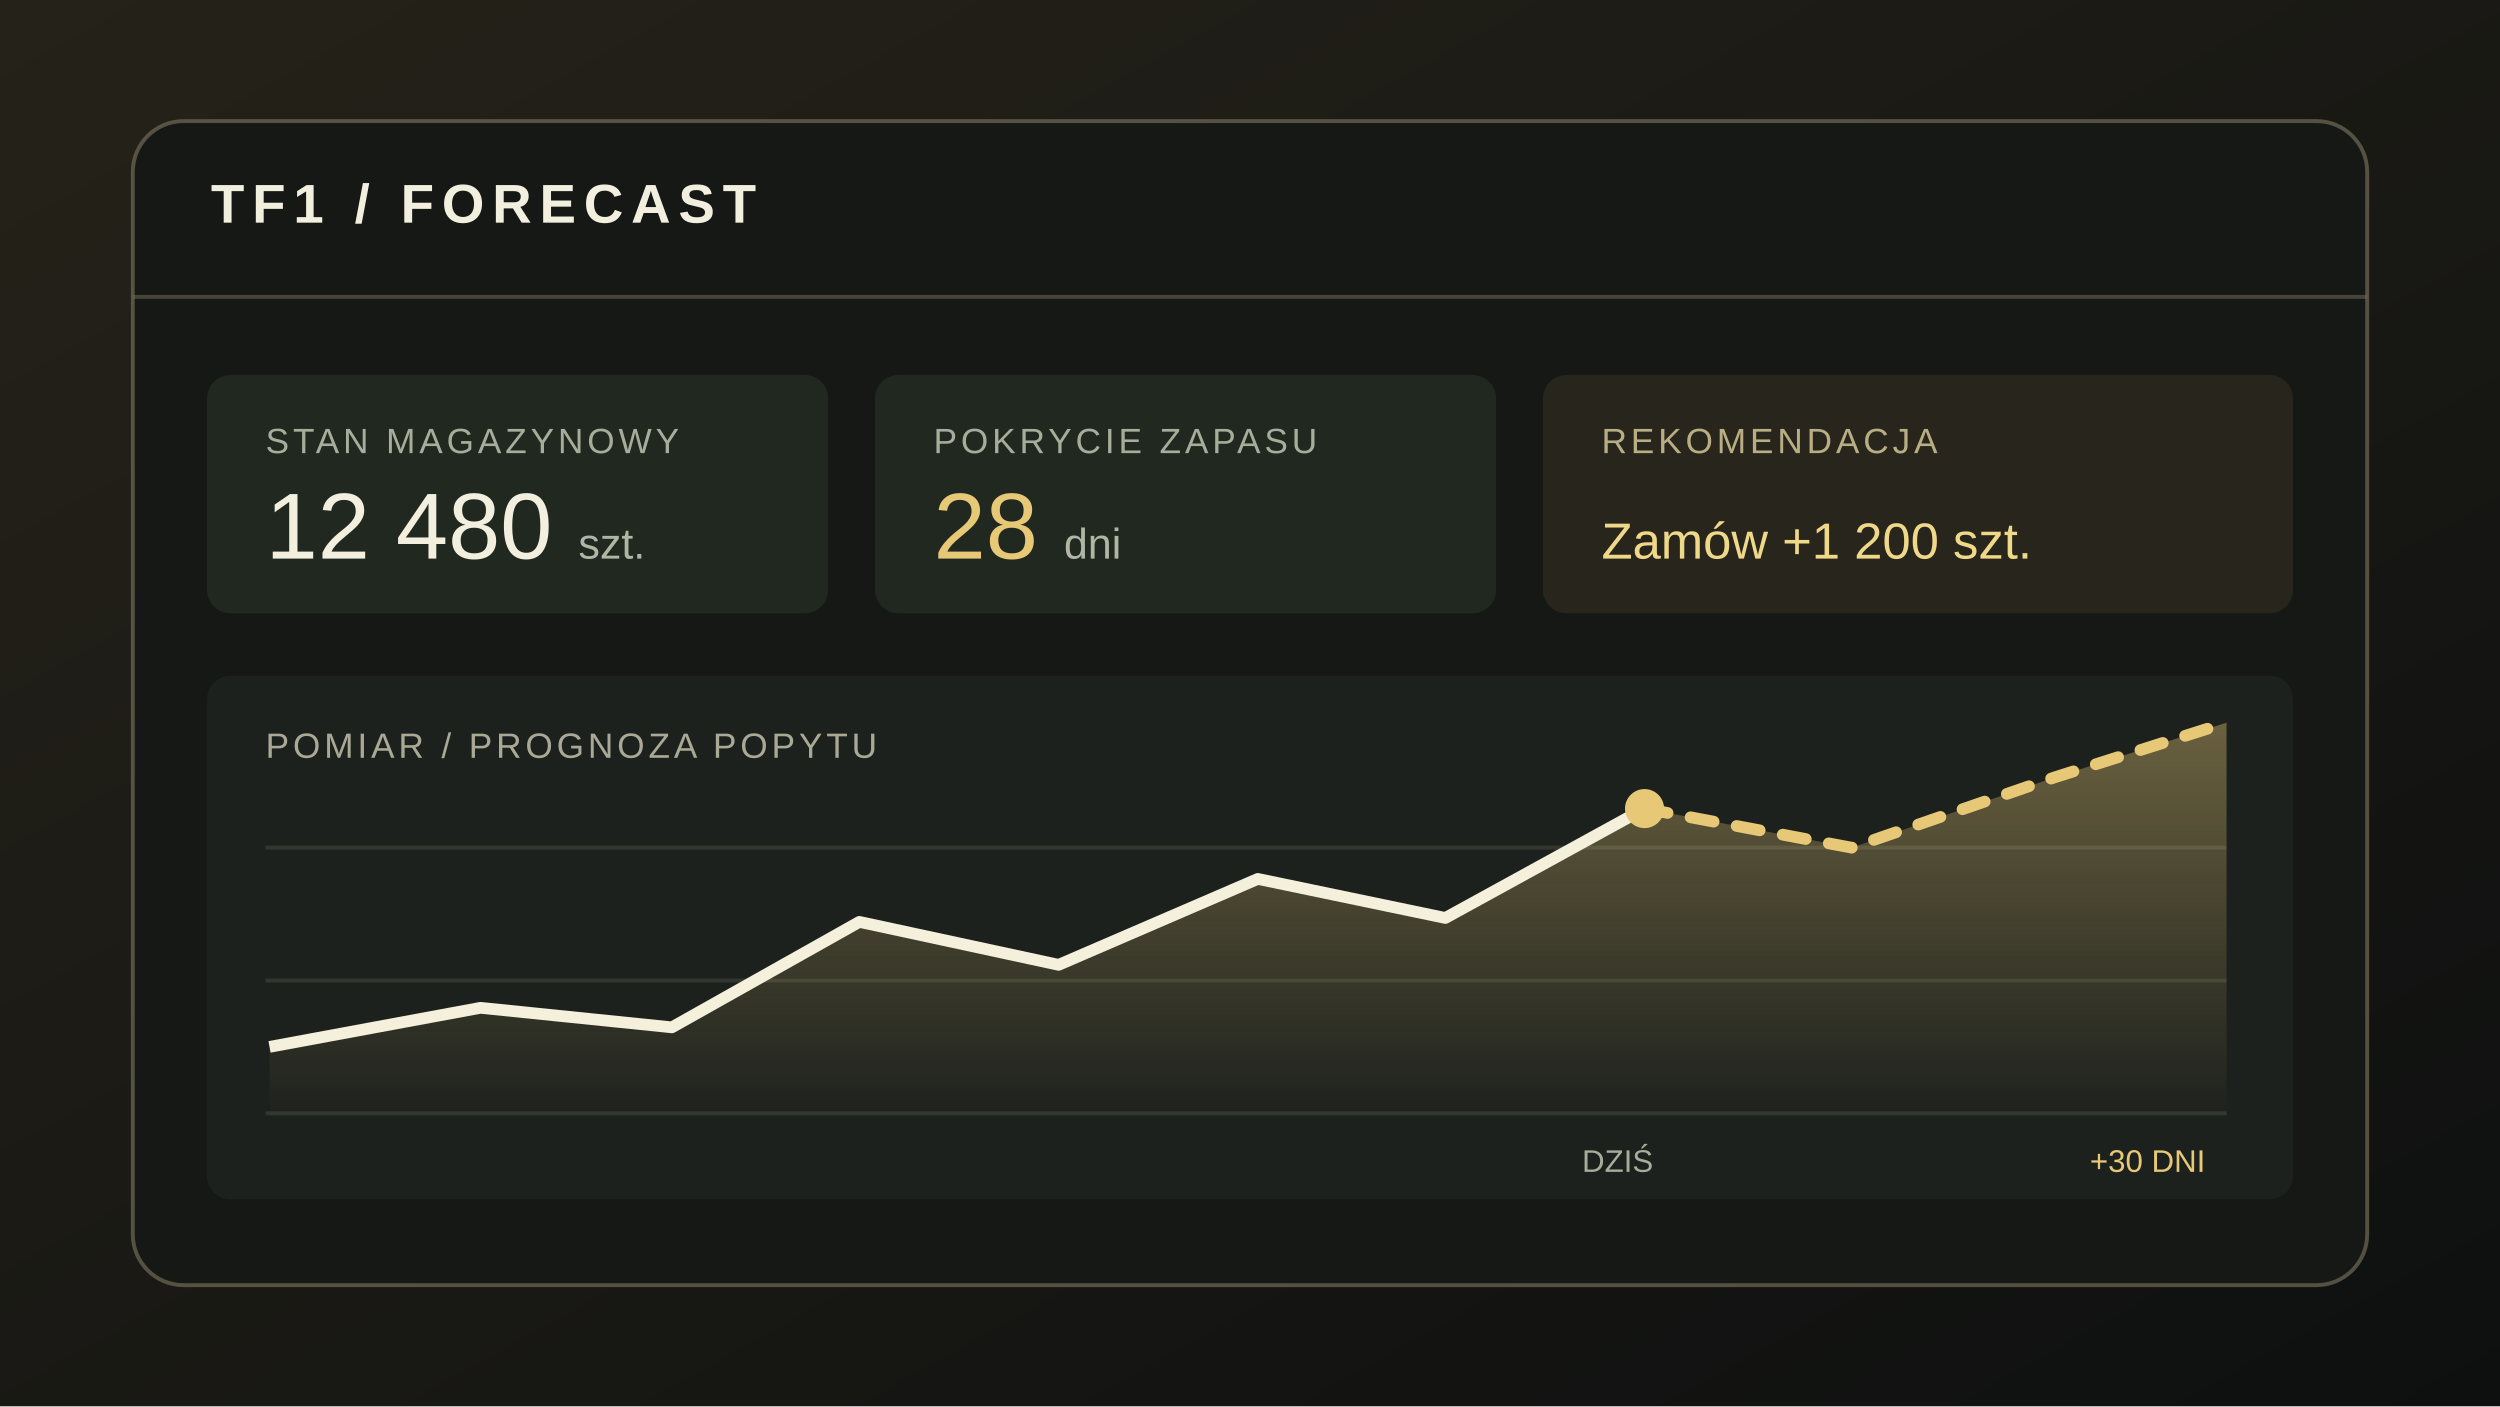
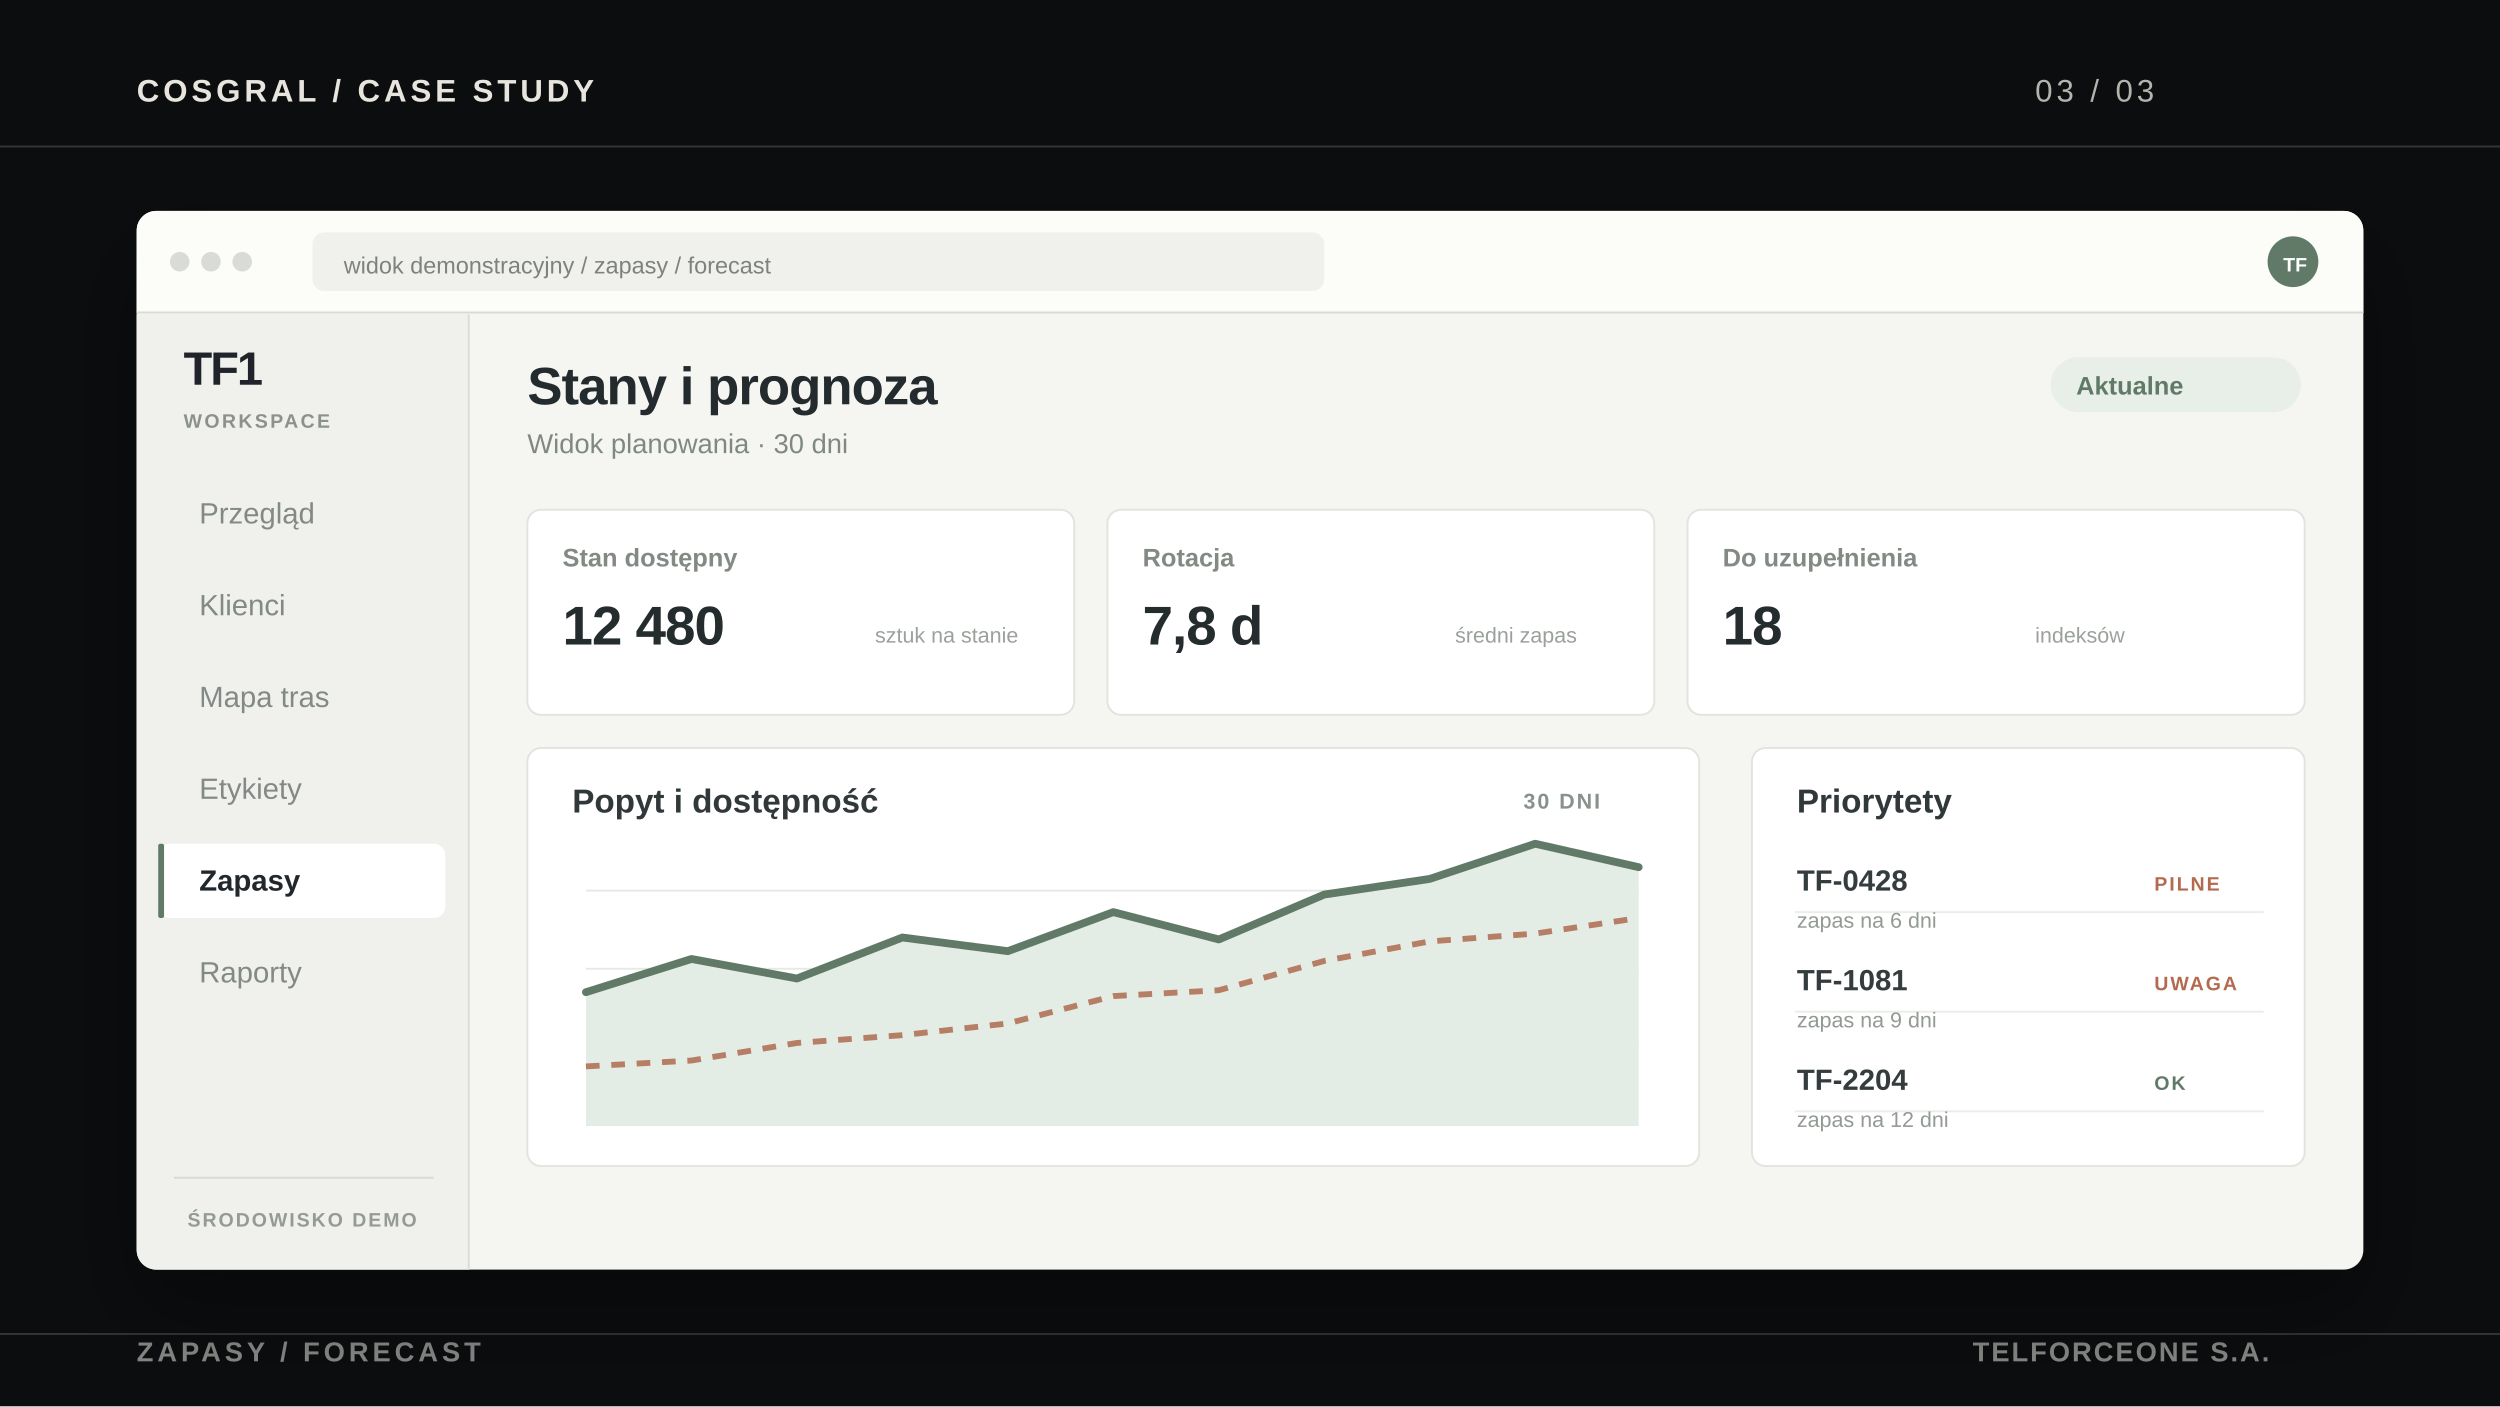
- <svg xmlns="http://www.w3.org/2000/svg" viewBox="0 0 640 360" role="img" aria-label="Poglądowa wizualizacja aplikacji stanów magazynowych i prognozowania">
+ <svg xmlns="http://www.w3.org/2000/svg" viewBox="0 0 1280 720" role="img">
  <defs>
-     <linearGradient id="bg" x2="1" y2="1">
-       <stop stop-color="#252219" />
-       <stop offset="1" stop-color="#0e1010" />
-     </linearGradient>
-     <linearGradient id="fill" x1="0" y1="0" x2="0" y2="1">
-       <stop stop-color="#e7c877" stop-opacity=".38" />
-       <stop offset="1" stop-color="#e7c877" stop-opacity="0" />
-     </linearGradient>
+     <filter id="shadow" x="-20%" y="-30%" width="140%" height="160%">
+       <feDropShadow dx="0" dy="22" stdDeviation="22" flood-color="#000" flood-opacity=".35" />
+     </filter>
+     <clipPath id="screen">
+       <rect x="70" y="108" width="1140" height="542" rx="10" />
+     </clipPath>
  </defs>
-   <rect width="640" height="360" fill="url(#bg)" />
-   <rect x="34" y="31" width="572" height="298" rx="13" fill="#151815" stroke="#77705b" stroke-opacity=".65" />
-   <path d="M34 76h572" stroke="#77705b" stroke-opacity=".5" />
-   <text x="54" y="57" fill="#f2efdf" font-family="Arial,sans-serif" font-size="14" font-weight="700" letter-spacing="2">TF1 / FORECAST</text>
-   <rect x="53" y="96" width="159" height="61" rx="6" fill="#202820" />
-   <text x="68" y="116" fill="#a6ad9a" font-family="Arial,sans-serif" font-size="9" letter-spacing="1">STAN MAGAZYNOWY</text>
-   <text x="68" y="143" fill="#f2efdf" font-family="Arial,sans-serif" font-size="24">12 480 <tspan font-size="11" fill="#b0b5a4">szt.</tspan>
-   </text>
-   <rect x="224" y="96" width="159" height="61" rx="6" fill="#202820" />
-   <text x="239" y="116" fill="#a6ad9a" font-family="Arial,sans-serif" font-size="9" letter-spacing="1">POKRYCIE ZAPASU</text>
-   <text x="239" y="143" fill="#e7c877" font-family="Arial,sans-serif" font-size="24">28 <tspan font-size="11" fill="#b0b5a4">dni</tspan>
-   </text>
-   <rect x="395" y="96" width="192" height="61" rx="6" fill="#27251c" />
-   <text x="410" y="116" fill="#b8ad83" font-family="Arial,sans-serif" font-size="9" letter-spacing="1">REKOMENDACJA</text>
-   <text x="410" y="143" fill="#f0d889" font-family="Arial,sans-serif" font-size="13">Zamów +1 200 szt.</text>
-   <rect x="53" y="173" width="534" height="134" rx="6" fill="#1d211d" />
-   <text x="68" y="194" fill="#aaa995" font-family="Arial,sans-serif" font-size="9" letter-spacing="1">POMIAR / PROGNOZA POPYTU</text>
-   <g stroke="#717764" stroke-opacity=".25">
-     <path d="M68 217h502M68 251h502M68 285h502" />
+   <rect width="1280" height="720" fill="#0B0D0F" />
+   <path d="M0 75H1280M0 683H1280" stroke="#313438" />
+   <text x="70" y="52" fill="#E8E5DF" font-family="Arial, Helvetica, sans-serif" font-size="16" font-weight="700" letter-spacing="2">COSGRAL  /  CASE STUDY</text>
+   <text x="1042" y="52" fill="#B5B3AD" font-family="Arial, Helvetica, sans-serif" font-size="16" font-weight="400" letter-spacing="2">03  /  03</text>
+   <text x="70" y="697" fill="#858884" font-family="Arial, Helvetica, sans-serif" font-size="14" font-weight="700" letter-spacing="2">ZAPASY / FORECAST</text>
+   <text x="1010" y="697" fill="#858884" font-family="Arial, Helvetica, sans-serif" font-size="14" font-weight="700" letter-spacing="1">TELFORCEONE S.A.</text>
+   <g filter="url(#shadow)">
+     <rect x="70" y="108" width="1140" height="542" rx="10" fill="#F5F5F1" />
  </g>
-   <path d="M69 268 123 258 172 263 220 236 271 247 322 225 370 235 421 207 474 217 526 199 570 185V287H69Z" fill="url(#fill)" />
-   <path d="m69 268 54-10 49 5 48-27 51 11 51-22 48 10 51-28" fill="none" stroke="#f5f0db" stroke-width="3" stroke-linejoin="round" />
-   <path d="m421 207 53 10 52-18 44-14" fill="none" stroke="#e7c877" stroke-width="3" stroke-linecap="round" stroke-dasharray="6 6" />
-   <circle cx="421" cy="207" r="5" fill="#e7c877" />
-   <text x="405" y="300" fill="#a6ad9a" font-family="Arial,sans-serif" font-size="8">DZIŚ</text>
-   <text x="535" y="300" fill="#e7c877" font-family="Arial,sans-serif" font-size="8">+30 DNI</text>
+   <g clip-path="url(#screen)">
+     <rect x="70" y="108" width="1140" height="52" rx="0" fill="#FCFCF9" />
+     <path d="M70 160L1210 160" fill="none" stroke="#D9DBD7" stroke-width="1" />
+     <circle cx="92" cy="134" r="5" fill="#D9DBD7" />
+     <circle cx="108" cy="134" r="5" fill="#D9DBD7" />
+     <circle cx="124" cy="134" r="5" fill="#D9DBD7" />
+     <rect x="160" y="119" width="518" height="30" rx="6" fill="#F0F1ED" />
+     <text x="176" y="140" fill="#7D827E" font-family="Arial, Helvetica, sans-serif" font-size="12" font-weight="400">widok demonstracyjny / zapasy / forecast</text>
+     <circle cx="1174" cy="134" r="13" fill="#617A68" />
+     <text x="1169" y="139" fill="#FFFFFF" font-family="Arial, Helvetica, sans-serif" font-size="10" font-weight="700">TF</text>
+     <rect x="70" y="161" width="170" height="489" rx="0" fill="#F0F1ED" />
+     <path d="M240 161L240 650" fill="none" stroke="#DADDD8" stroke-width="1" />
+     <text x="94" y="197" fill="#20242A" font-family="Arial, Helvetica, sans-serif" font-size="24" font-weight="700" letter-spacing="-1">TF1</text>
+     <text x="94" y="219" fill="#8C918D" font-family="Arial, Helvetica, sans-serif" font-size="10" font-weight="700" letter-spacing="1.2">WORKSPACE</text>
+     <text x="102" y="268" fill="#838986" font-family="Arial, Helvetica, sans-serif" font-size="15" font-weight="400">Przegląd</text>
+     <text x="102" y="315" fill="#838986" font-family="Arial, Helvetica, sans-serif" font-size="15" font-weight="400">Klienci</text>
+     <text x="102" y="362" fill="#838986" font-family="Arial, Helvetica, sans-serif" font-size="15" font-weight="400">Mapa tras</text>
+     <text x="102" y="409" fill="#838986" font-family="Arial, Helvetica, sans-serif" font-size="15" font-weight="400">Etykiety</text>
+     <rect x="81" y="432" width="147" height="38" rx="6" fill="#FFFFFF" />
+     <rect x="81" y="432" width="3" height="38" rx="1" fill="#617A68" />
+     <text x="102" y="456" fill="#22272B" font-family="Arial, Helvetica, sans-serif" font-size="15" font-weight="700">Zapasy</text>
+     <text x="102" y="503" fill="#838986" font-family="Arial, Helvetica, sans-serif" font-size="15" font-weight="400">Raporty</text>
+     <path d="M89 603L222 603" fill="none" stroke="#D7DAD4" stroke-width="1" />
+     <text x="96" y="628" fill="#949A95" font-family="Arial, Helvetica, sans-serif" font-size="10" font-weight="700" letter-spacing="1">ŚRODOWISKO DEMO</text>
+     <text x="270" y="207" fill="#242B2F" font-family="Arial, Helvetica, sans-serif" font-size="27" font-weight="700" letter-spacing="-0.5">Stany i prognoza</text>
+     <text x="270" y="232" fill="#808882" font-family="Arial, Helvetica, sans-serif" font-size="14" font-weight="400">Widok planowania · 30 dni</text>
+     <rect x="1050" y="183" width="128" height="28" rx="14" fill="#E8EEE8" />
+     <text x="1063" y="202" fill="#617A68" font-family="Arial, Helvetica, sans-serif" font-size="13" font-weight="700">Aktualne</text>
+     <rect x="270" y="261" width="280" height="105" rx="7" fill="#FFFFFF" stroke="#E2E4DF" stroke-width="1" />
+     <text x="288" y="290" fill="#838A84" font-family="Arial, Helvetica, sans-serif" font-size="13" font-weight="700">Stan dostępny</text>
+     <text x="288" y="330" fill="#252C2E" font-family="Arial, Helvetica, sans-serif" font-size="28" font-weight="700" letter-spacing="-0.5">12 480</text>
+     <text x="448" y="329" fill="#9AA09A" font-family="Arial, Helvetica, sans-serif" font-size="11" font-weight="400">sztuk na stanie</text>
+     <rect x="567" y="261" width="280" height="105" rx="7" fill="#FFFFFF" stroke="#E2E4DF" stroke-width="1" />
+     <text x="585" y="290" fill="#838A84" font-family="Arial, Helvetica, sans-serif" font-size="13" font-weight="700">Rotacja</text>
+     <text x="585" y="330" fill="#252C2E" font-family="Arial, Helvetica, sans-serif" font-size="28" font-weight="700" letter-spacing="-0.5">7,8 d</text>
+     <text x="745" y="329" fill="#9AA09A" font-family="Arial, Helvetica, sans-serif" font-size="11" font-weight="400">średni zapas</text>
+     <rect x="864" y="261" width="316" height="105" rx="7" fill="#FFFFFF" stroke="#E2E4DF" stroke-width="1" />
+     <text x="882" y="290" fill="#838A84" font-family="Arial, Helvetica, sans-serif" font-size="13" font-weight="700">Do uzupełnienia</text>
+     <text x="882" y="330" fill="#252C2E" font-family="Arial, Helvetica, sans-serif" font-size="28" font-weight="700" letter-spacing="-0.5">18</text>
+     <text x="1042" y="329" fill="#9AA09A" font-family="Arial, Helvetica, sans-serif" font-size="11" font-weight="400">indeksów</text>
+     <rect x="270" y="383" width="600" height="214" rx="7" fill="#FFFFFF" stroke="#E2E4DF" stroke-width="1" />
+     <text x="293" y="416" fill="#30383A" font-family="Arial, Helvetica, sans-serif" font-size="17" font-weight="700">Popyt i dostępność</text>
+     <text x="780" y="414" fill="#89918B" font-family="Arial, Helvetica, sans-serif" font-size="11" font-weight="700" letter-spacing="1">30 DNI</text>
+     <path d="M300 456L839 456" fill="none" stroke="#E7E9E4" stroke-width="1" />
+     <path d="M300 496L839 496" fill="none" stroke="#E7E9E4" stroke-width="1" />
+     <path d="M300 536L839 536" fill="none" stroke="#E7E9E4" stroke-width="1" />
+     <path d="M300 576L839 576" fill="none" stroke="#E7E9E4" stroke-width="1" />
+     <path d="M300 508 L354 491 L408 501 L462 480 L516 487 L570 467 L624 481 L678 458 L732 450 L786 432 L839 444 L839 576 L300 576Z" fill="#E4ECE6" />
+     <path d="M300 508 L354 491 L408 501 L462 480 L516 487 L570 467 L624 481 L678 458 L732 450 L786 432 L839 444" fill="none" stroke="#617A68" stroke-width="4" stroke-linecap="round" stroke-linejoin="round" />
+     <path d="M300 546 L354 543 L408 534 L462 530 L516 524 L570 510 L624 507 L678 492 L732 482 L786 478 L839 470" fill="none" stroke="#B67E65" stroke-width="3" stroke-dasharray="7 6" />
+     <rect x="897" y="383" width="283" height="214" rx="7" fill="#FFFFFF" stroke="#E2E4DF" stroke-width="1" />
+     <text x="920" y="416" fill="#30383A" font-family="Arial, Helvetica, sans-serif" font-size="17" font-weight="700">Priorytety</text>
+     <path d="M919 467L1159 467" fill="none" stroke="#EBEDE9" stroke-width="1" />
+     <text x="920" y="456" fill="#343C3D" font-family="Arial, Helvetica, sans-serif" font-size="15" font-weight="700">TF-0428</text>
+     <text x="920" y="475" fill="#929A93" font-family="Arial, Helvetica, sans-serif" font-size="11" font-weight="400">zapas na 6 dni</text>
+     <text x="1103" y="456" fill="#B36B50" font-family="Arial, Helvetica, sans-serif" font-size="10" font-weight="700" letter-spacing="1">PILNE</text>
+     <path d="M919 518L1159 518" fill="none" stroke="#EBEDE9" stroke-width="1" />
+     <text x="920" y="507" fill="#343C3D" font-family="Arial, Helvetica, sans-serif" font-size="15" font-weight="700">TF-1081</text>
+     <text x="920" y="526" fill="#929A93" font-family="Arial, Helvetica, sans-serif" font-size="11" font-weight="400">zapas na 9 dni</text>
+     <text x="1103" y="507" fill="#B36B50" font-family="Arial, Helvetica, sans-serif" font-size="10" font-weight="700" letter-spacing="1">UWAGA</text>
+     <path d="M919 569L1159 569" fill="none" stroke="#EBEDE9" stroke-width="1" />
+     <text x="920" y="558" fill="#343C3D" font-family="Arial, Helvetica, sans-serif" font-size="15" font-weight="700">TF-2204</text>
+     <text x="920" y="577" fill="#929A93" font-family="Arial, Helvetica, sans-serif" font-size="11" font-weight="400">zapas na 12 dni</text>
+     <text x="1103" y="558" fill="#617A68" font-family="Arial, Helvetica, sans-serif" font-size="10" font-weight="700" letter-spacing="1">OK</text>
+   </g>
</svg>
